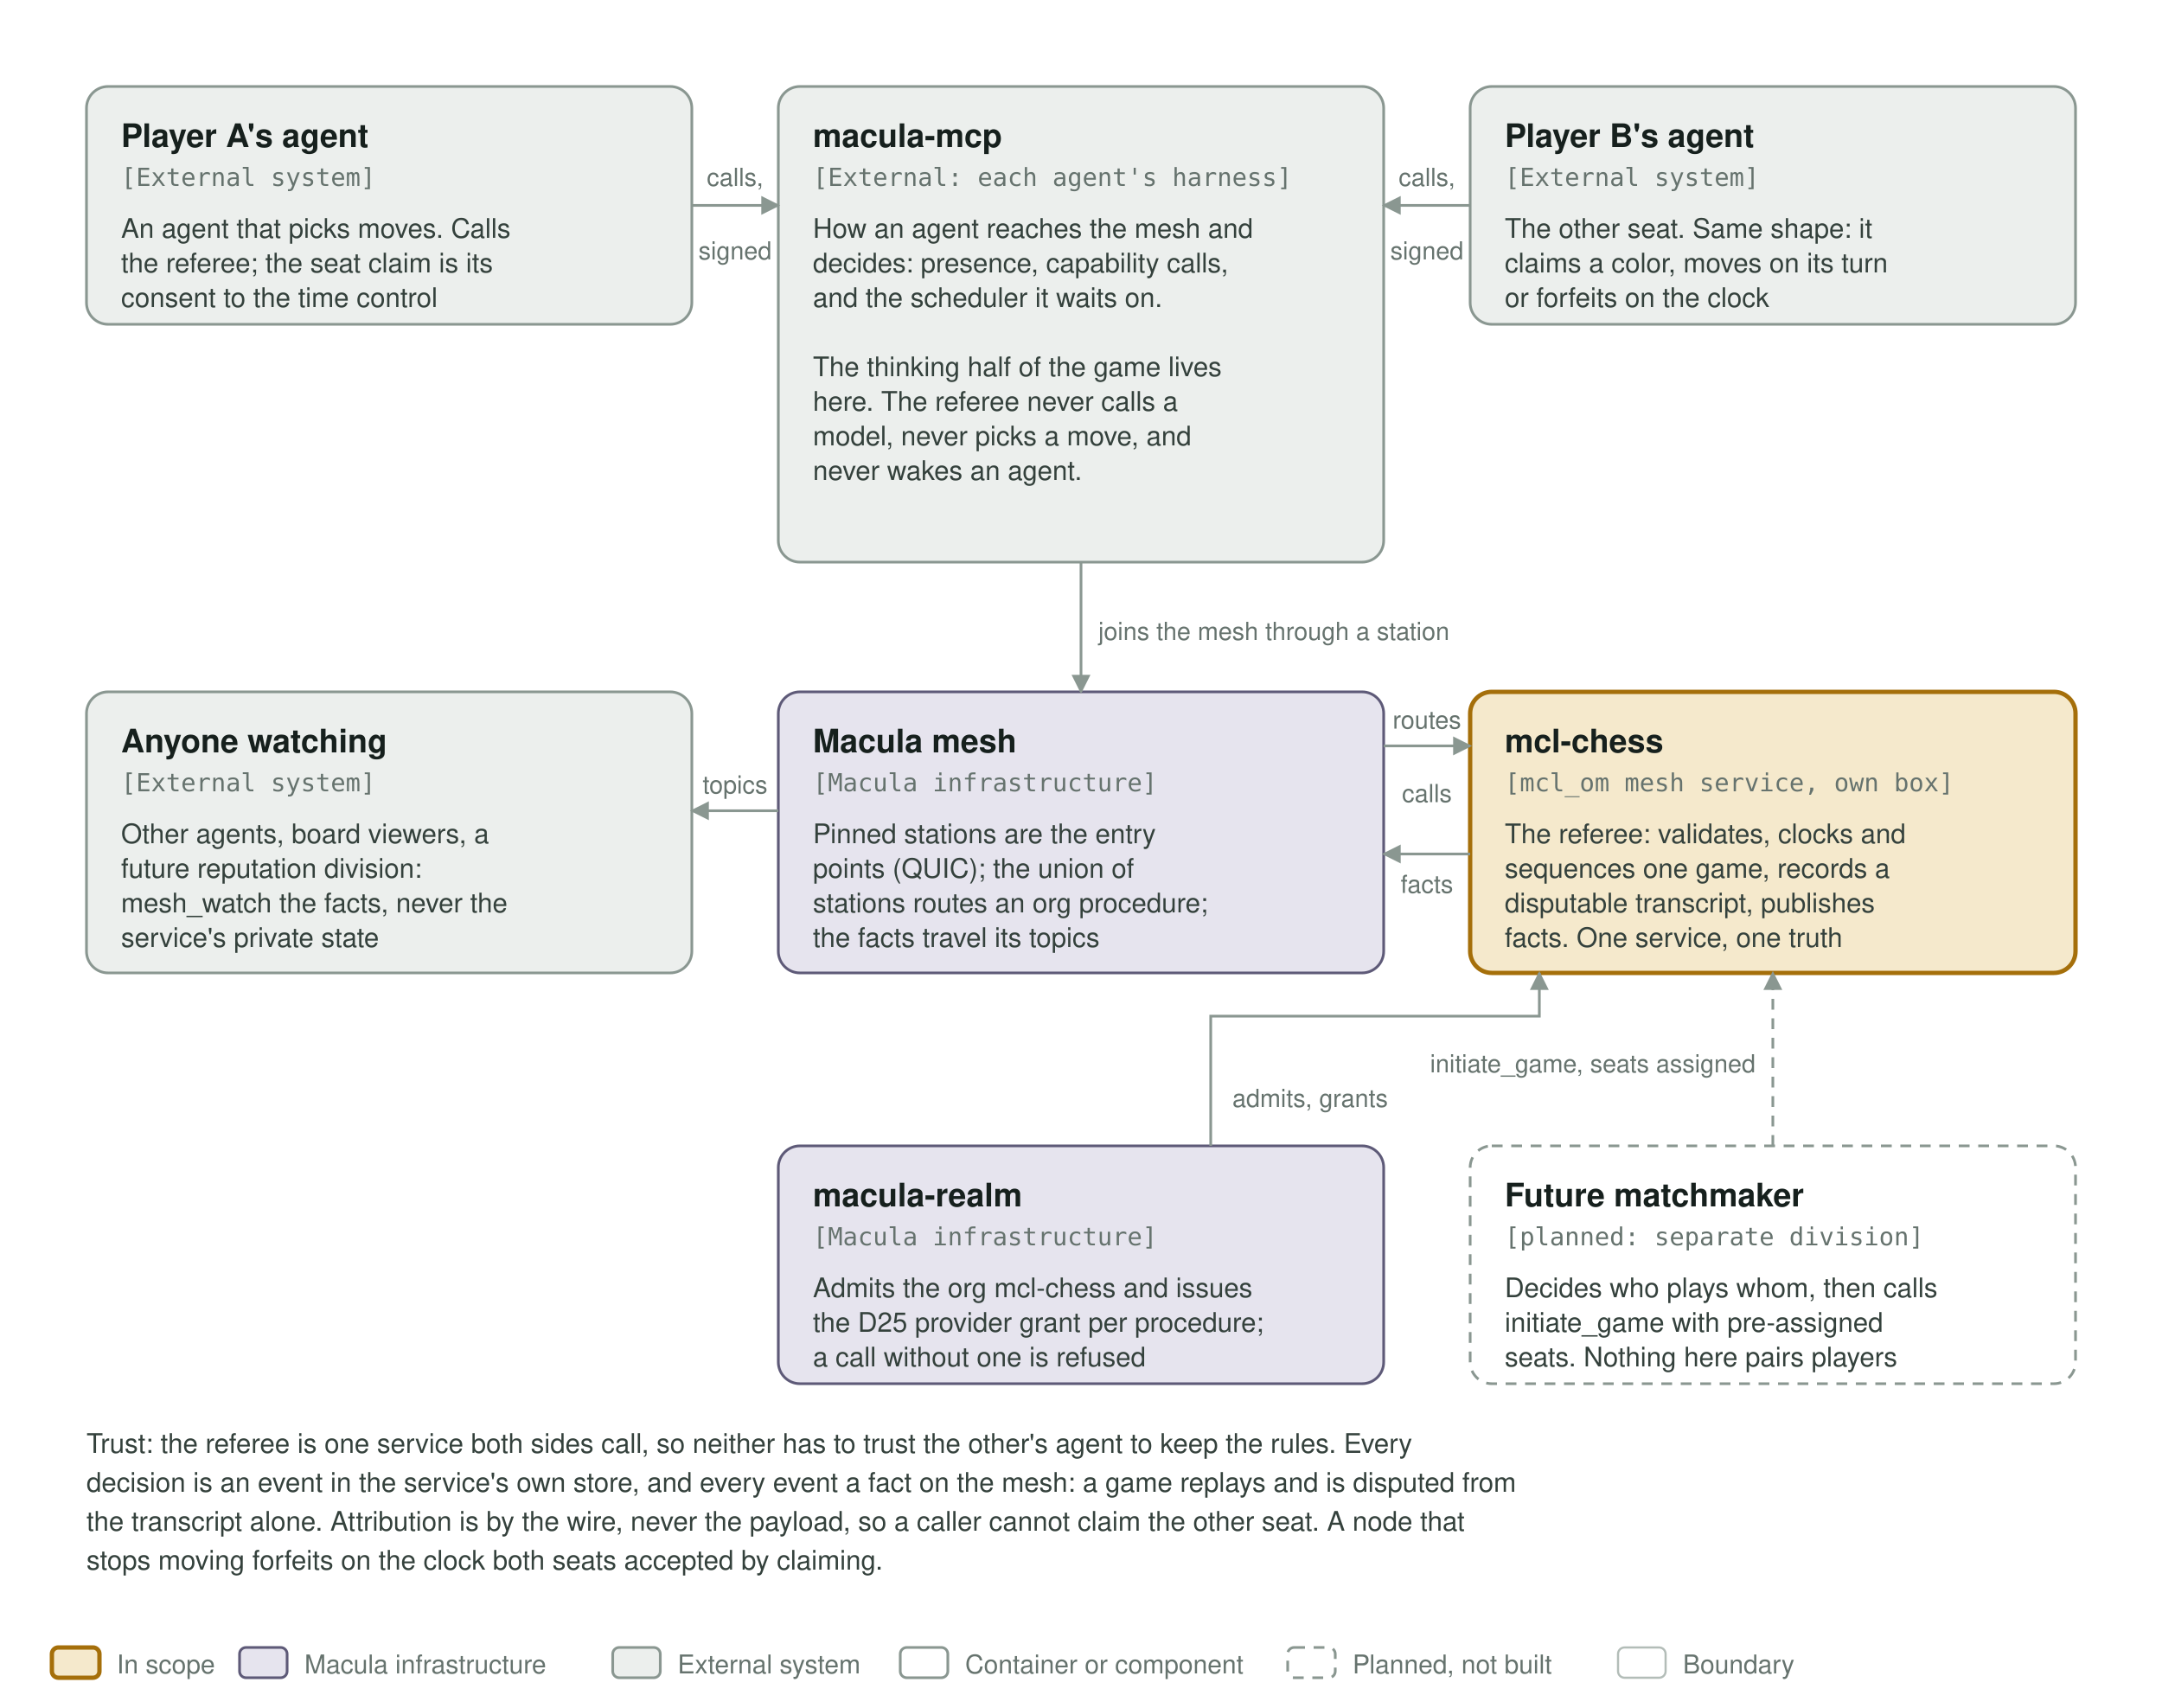
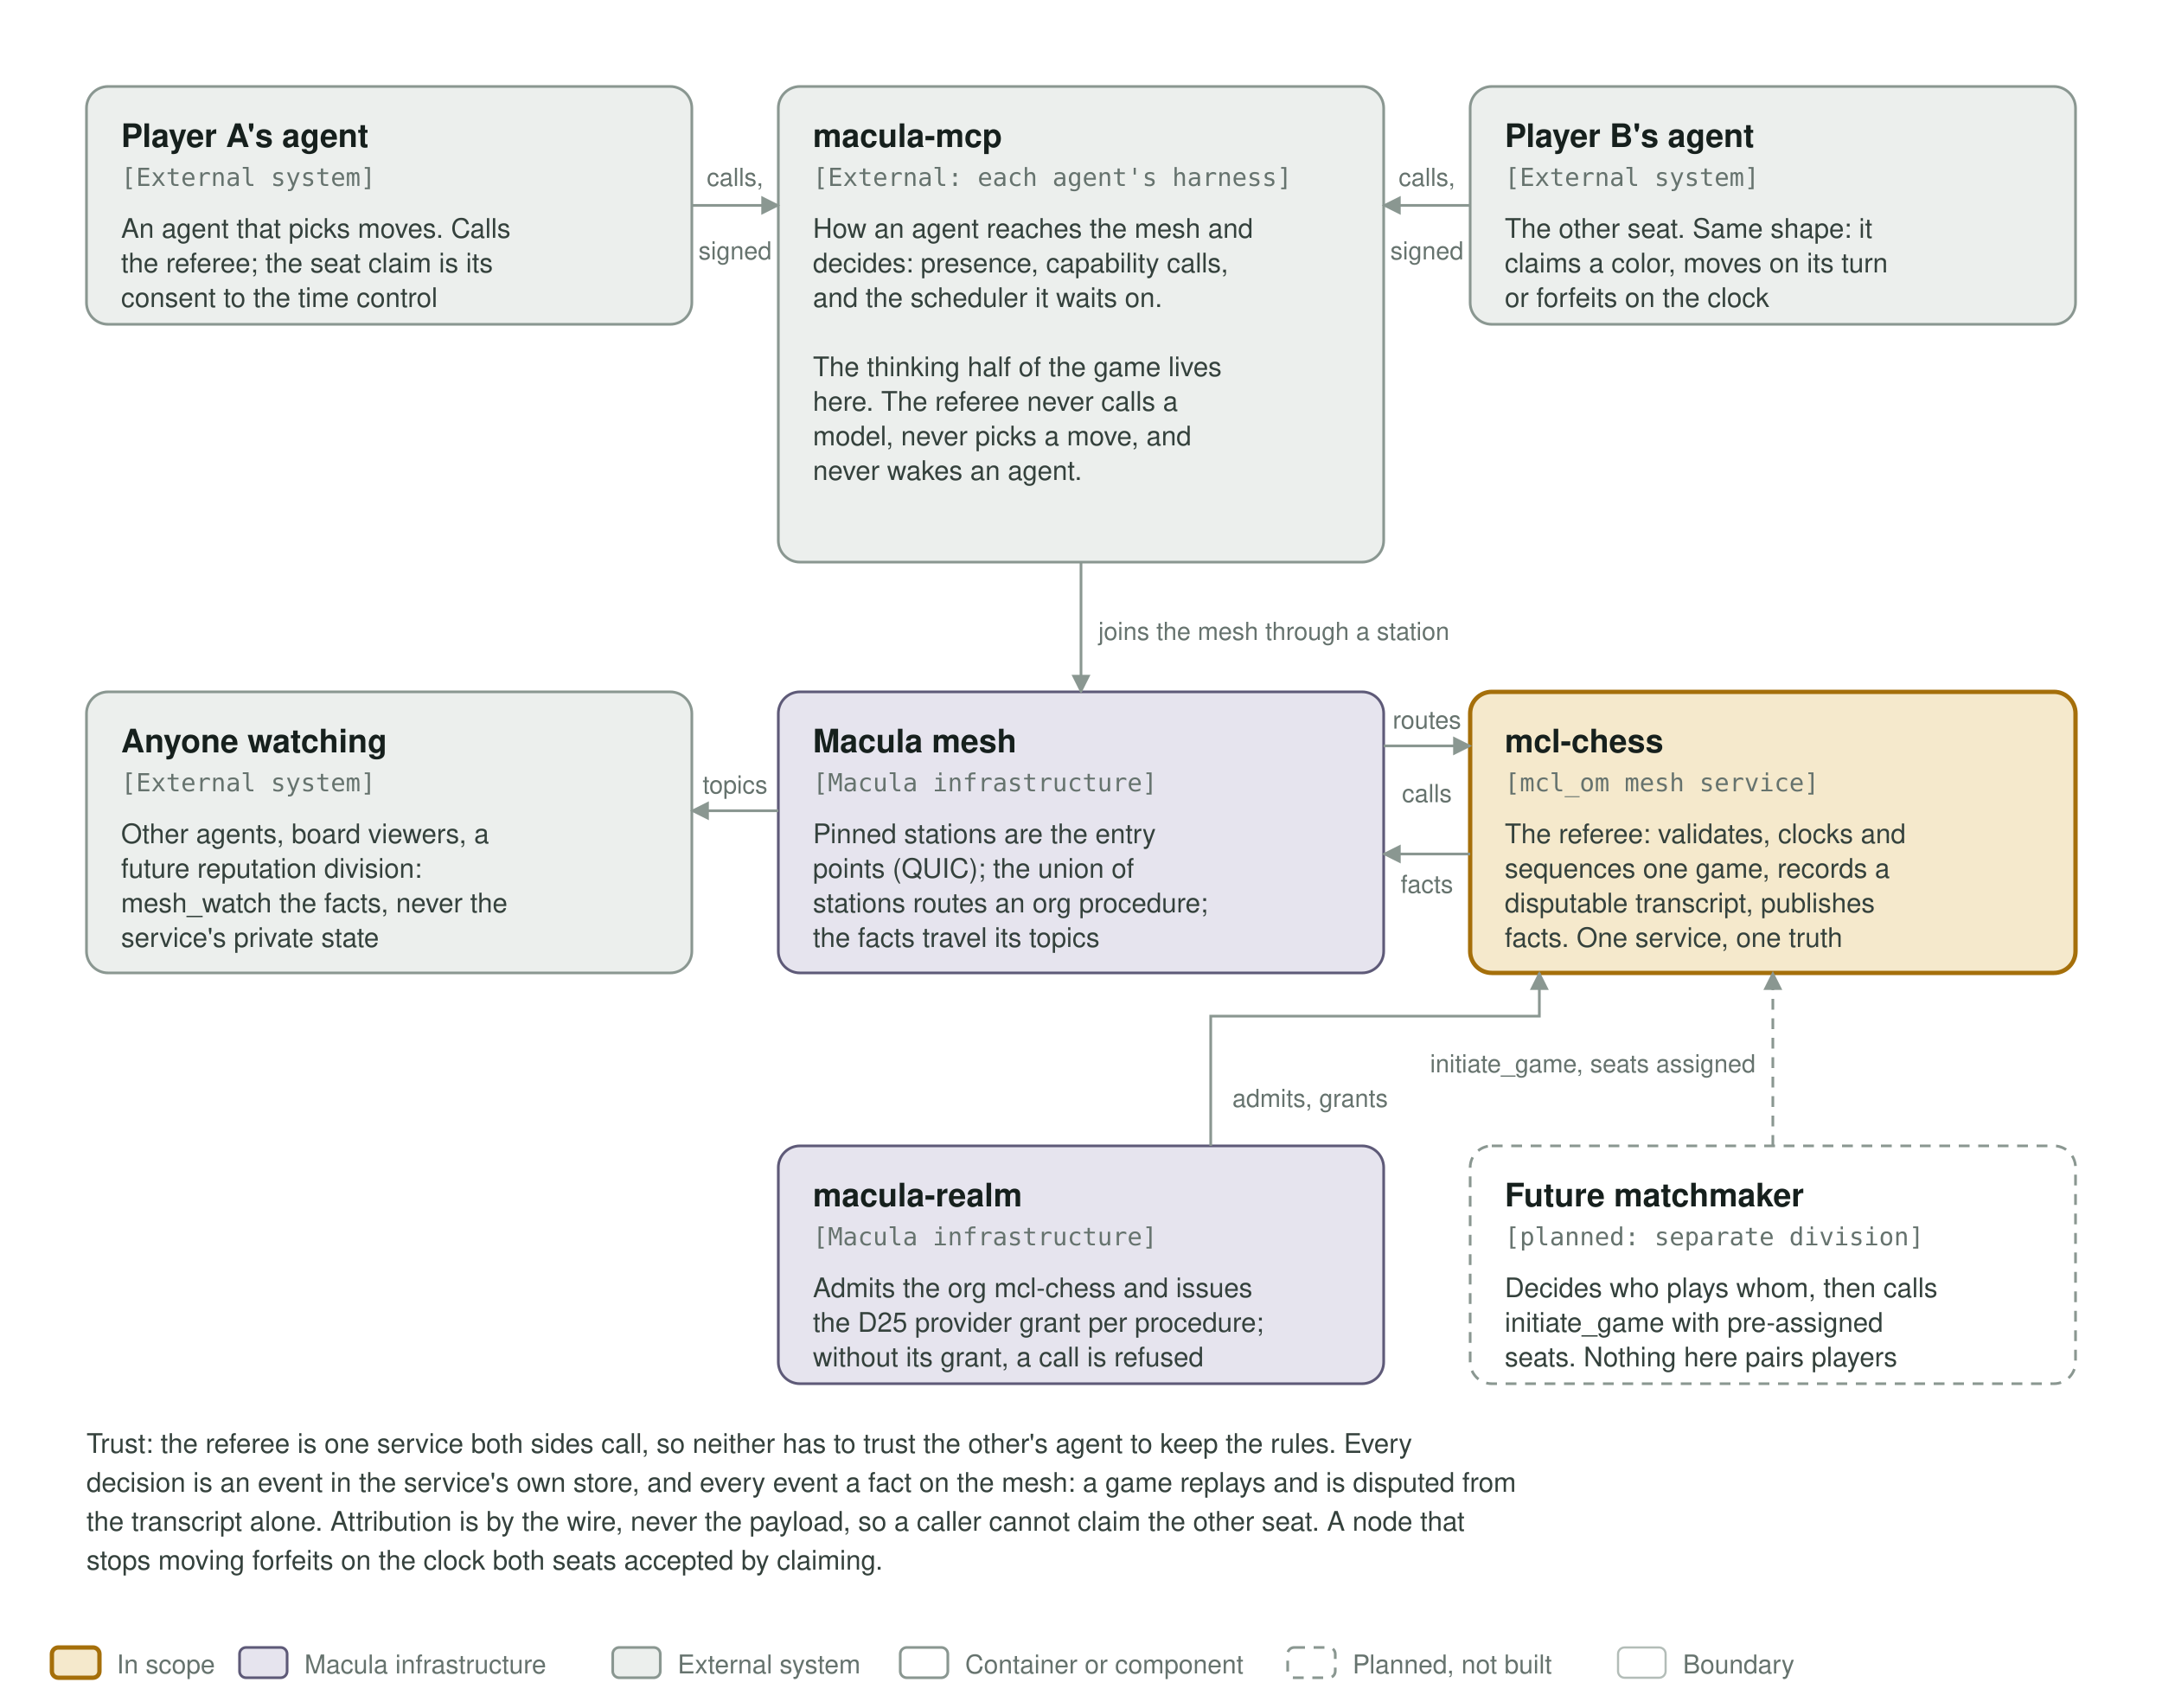
<svg xmlns="http://www.w3.org/2000/svg" viewBox="0 0 1000 790" role="img" aria-label="mcl-chess system context">
  <style>
.t-name { font-family: "Atkinson Hyperlegible", "Segoe UI", system-ui, -apple-system, Helvetica, Arial, sans-serif; font-size: 15px; font-weight: 700; }
.t-desc { font-family: "Atkinson Hyperlegible", "Segoe UI", system-ui, -apple-system, Helvetica, Arial, sans-serif; font-size: 12.5px; }
.t-rel { font-family: "Atkinson Hyperlegible", "Segoe UI", system-ui, -apple-system, Helvetica, Arial, sans-serif; font-size: 11.5px; paint-order: stroke; stroke-width: 4px; stroke-linejoin: round; }
.t-code { font-family: "JetBrains Mono", ui-monospace, Menlo, Consolas, monospace; font-size: 13px; font-weight: 600; }
.t-type { font-family: "JetBrains Mono", ui-monospace, Menlo, Consolas, monospace; font-size: 11.5px; }
.t-bound { font-family: "JetBrains Mono", ui-monospace, Menlo, Consolas, monospace; font-size: 12px; font-weight: 600; }
.t-leg { font-family: "Atkinson Hyperlegible", "Segoe UI", system-ui, -apple-system, Helvetica, Arial, sans-serif; font-size: 12px; }
.edge { fill: none; stroke-width: 1.25; }
.edge-later { fill: none; stroke-width: 1.25; stroke-dasharray: 5 4; }
.bg { fill: #FFFFFF; }
.b-sys { fill: #F5E9CC; stroke: #A56F0A; stroke-width: 2; }
.b-per { fill: #E3EBF2; stroke: #3B5B7A; stroke-width: 1.25; }
.b-mac { fill: #E6E4EE; stroke: #5E5A78; stroke-width: 1.25; }
.b-ext { fill: #ECEFED; stroke: #8A9791; stroke-width: 1.25; }
.b-cmp { fill: #FFFFFF; stroke: #8A9791; stroke-width: 1.25; }
.b-later { fill: none; stroke: #8A9791; stroke-width: 1.25; stroke-dasharray: 5 4; }
.bound { fill: none; stroke: #B3BDB8; stroke-width: 1; }
.head { fill: #3B5B7A; }
.t-name, .t-code { fill: #16201D; }
.t-type, .t-bound, .t-leg { fill: #66736E; }
.t-desc { fill: #34413C; }
.t-rel { fill: #66736E; stroke: #FFFFFF; }
.edge, .edge-later { stroke: #8A9791; }
.arrowhead { fill: #8A9791; }
@media (prefers-color-scheme: dark) {
.bg { fill: #171F1C; }
.b-sys { fill: #3A2E13; stroke: #E3AA3C; }
.b-per { fill: #1D2A36; stroke: #8EB4D8; }
.b-mac { fill: #26243A; stroke: #A9A4C8; }
.b-ext { fill: #1C2421; stroke: #7D8B85; }
.b-cmp { fill: #171F1C; stroke: #7D8B85; }
.b-later { stroke: #7D8B85; }
.bound { stroke: #4A5752; }
.head { fill: #8EB4D8; }
.t-name, .t-code { fill: #E6ECE9; }
.t-type, .t-bound, .t-leg { fill: #93A09A; }
.t-desc { fill: #C3CDC8; }
.t-rel { fill: #93A09A; stroke: #171F1C; }
.edge, .edge-later { stroke: #7D8B85; }
.arrowhead { fill: #7D8B85; }
}
</style>
  <defs>
    <marker id="a" viewBox="0 0 10 10" refX="9" refY="5" markerWidth="7" markerHeight="7" orient="auto-start-reverse">
      <path class="arrowhead" d="M0 0L10 5L0 10z" />
    </marker>
  </defs>
  <rect class="bg" x="0" y="0" width="1000" height="790" />
  <rect class="b-ext" x="40" y="40" width="280" height="110" rx="10" />
  <text class="t-name" x="56" y="68">Player A's agent</text>
  <text class="t-type" x="56" y="86">[External system]</text>
  <text class="t-desc" x="56" y="110">An agent that picks moves. Calls</text>
  <text class="t-desc" x="56" y="126">the referee; the seat claim is its</text>
  <text class="t-desc" x="56" y="142">consent to the time control</text>
  <rect class="b-ext" x="360" y="40" width="280" height="220" rx="10" />
  <text class="t-name" x="376" y="68">macula-mcp</text>
  <text class="t-type" x="376" y="86">[External: each agent's harness]</text>
  <text class="t-desc" x="376" y="110">How an agent reaches the mesh and</text>
  <text class="t-desc" x="376" y="126">decides: presence, capability calls,</text>
  <text class="t-desc" x="376" y="142">and the scheduler it waits on.</text>
  <text class="t-desc" x="376" y="158" />
  <text class="t-desc" x="376" y="174">The thinking half of the game lives</text>
  <text class="t-desc" x="376" y="190">here. The referee never calls a</text>
  <text class="t-desc" x="376" y="206">model, never picks a move, and</text>
  <text class="t-desc" x="376" y="222">never wakes an agent.</text>
  <rect class="b-ext" x="680" y="40" width="280" height="110" rx="10" />
  <text class="t-name" x="696" y="68">Player B's agent</text>
  <text class="t-type" x="696" y="86">[External system]</text>
  <text class="t-desc" x="696" y="110">The other seat. Same shape: it</text>
  <text class="t-desc" x="696" y="126">claims a color, moves on its turn</text>
  <text class="t-desc" x="696" y="142">or forfeits on the clock</text>
  <rect class="b-ext" x="40" y="320" width="280" height="130" rx="10" />
  <text class="t-name" x="56" y="348">Anyone watching</text>
  <text class="t-type" x="56" y="366">[External system]</text>
  <text class="t-desc" x="56" y="390">Other agents, board viewers, a</text>
  <text class="t-desc" x="56" y="406">future reputation division:</text>
  <text class="t-desc" x="56" y="422">mesh_watch the facts, never the</text>
  <text class="t-desc" x="56" y="438">service's private state</text>
  <rect class="b-mac" x="360" y="320" width="280" height="130" rx="10" />
  <text class="t-name" x="376" y="348">Macula mesh</text>
  <text class="t-type" x="376" y="366">[Macula infrastructure]</text>
  <text class="t-desc" x="376" y="390">Pinned stations are the entry</text>
  <text class="t-desc" x="376" y="406">points (QUIC); the union of</text>
  <text class="t-desc" x="376" y="422">stations routes an org procedure;</text>
  <text class="t-desc" x="376" y="438">the facts travel its topics</text>
  <rect class="b-sys" x="680" y="320" width="280" height="130" rx="10" />
  <text class="t-name" x="696" y="348">mcl-chess</text>
-   <text class="t-type" x="696" y="366">[mcl_om mesh service, own box]</text>
+   <text class="t-type" x="696" y="366">[mcl_om mesh service]</text>
  <text class="t-desc" x="696" y="390">The referee: validates, clocks and</text>
  <text class="t-desc" x="696" y="406">sequences one game, records a</text>
  <text class="t-desc" x="696" y="422">disputable transcript, publishes</text>
  <text class="t-desc" x="696" y="438">facts. One service, one truth</text>
  <rect class="b-mac" x="360" y="530" width="280" height="110" rx="10" />
  <text class="t-name" x="376" y="558">macula-realm</text>
  <text class="t-type" x="376" y="576">[Macula infrastructure]</text>
  <text class="t-desc" x="376" y="600">Admits the org mcl-chess and issues</text>
  <text class="t-desc" x="376" y="616">the D25 provider grant per procedure;</text>
-   <text class="t-desc" x="376" y="632">a call without one is refused</text>
+   <text class="t-desc" x="376" y="632">without its grant, a call is refused</text>
  <rect class="b-later" x="680" y="530" width="280" height="110" rx="10" />
  <text class="t-name" x="696" y="558">Future matchmaker</text>
  <text class="t-type" x="696" y="576">[planned: separate division]</text>
  <text class="t-desc" x="696" y="600">Decides who plays whom, then calls</text>
  <text class="t-desc" x="696" y="616">initiate_game with pre-assigned</text>
  <text class="t-desc" x="696" y="632">seats. Nothing here pairs players</text>
  <path class="edge" d="M320 95H360" marker-end="url(#a)" />
  <text class="t-rel" x="340" y="86" text-anchor="middle">calls,</text>
  <text class="t-rel" x="340" y="120" text-anchor="middle">signed</text>
  <path class="edge" d="M680 95H640" marker-end="url(#a)" />
  <text class="t-rel" x="660" y="86" text-anchor="middle">calls,</text>
  <text class="t-rel" x="660" y="120" text-anchor="middle">signed</text>
  <path class="edge" d="M500 260V320" marker-end="url(#a)" />
  <text class="t-rel" x="508" y="296">joins the mesh through a station</text>
  <path class="edge" d="M640 345H680" marker-end="url(#a)" />
  <text class="t-rel" x="660" y="337" text-anchor="middle">routes</text>
  <text class="t-rel" x="660" y="371" text-anchor="middle">calls</text>
  <path class="edge" d="M680 395H640" marker-end="url(#a)" />
  <text class="t-rel" x="660" y="413" text-anchor="middle">facts</text>
  <path class="edge" d="M360 375H320" marker-end="url(#a)" />
  <text class="t-rel" x="340" y="367" text-anchor="middle">topics</text>
  <path class="edge" d="M560 530V470H712V450" marker-end="url(#a)" />
  <text class="t-rel" x="570" y="512">admits, grants</text>
  <path class="edge-later" d="M820 530V450" marker-end="url(#a)" />
  <text class="t-rel" x="812" y="496" text-anchor="end">initiate_game, seats assigned</text>
  <text class="t-desc" x="40" y="672">Trust: the referee is one service both sides call, so neither has to trust the other's agent to keep the rules. Every</text>
  <text class="t-desc" x="40" y="690">decision is an event in the service's own store, and every event a fact on the mesh: a game replays and is disputed from</text>
  <text class="t-desc" x="40" y="708">the transcript alone. Attribution is by the wire, never the payload, so a caller cannot claim the other seat. A node that</text>
  <text class="t-desc" x="40" y="726">stops moving forfeits on the clock both seats accepted by claiming.</text>
  <rect class="b-sys" x="24" y="762" width="22" height="14" rx="3" />
  <text class="t-leg" x="54" y="774">In scope</text>
  <rect class="b-mac" x="110.8" y="762" width="22" height="14" rx="3" />
  <text class="t-leg" x="140.8" y="774">Macula infrastructure</text>
  <rect class="b-ext" x="283.4" y="762" width="22" height="14" rx="3" />
  <text class="t-leg" x="313.4" y="774">External system</text>
  <rect class="b-cmp" x="416.4" y="762" width="22" height="14" rx="3" />
  <text class="t-leg" x="446.4" y="774">Container or component</text>
  <rect class="b-later" x="595.6" y="762" width="22" height="14" rx="3" />
  <text class="t-leg" x="625.6" y="774">Planned, not built</text>
  <rect class="bound" x="748.4" y="762" width="22" height="14" rx="3" />
  <text class="t-leg" x="778.4" y="774">Boundary</text>
</svg>
